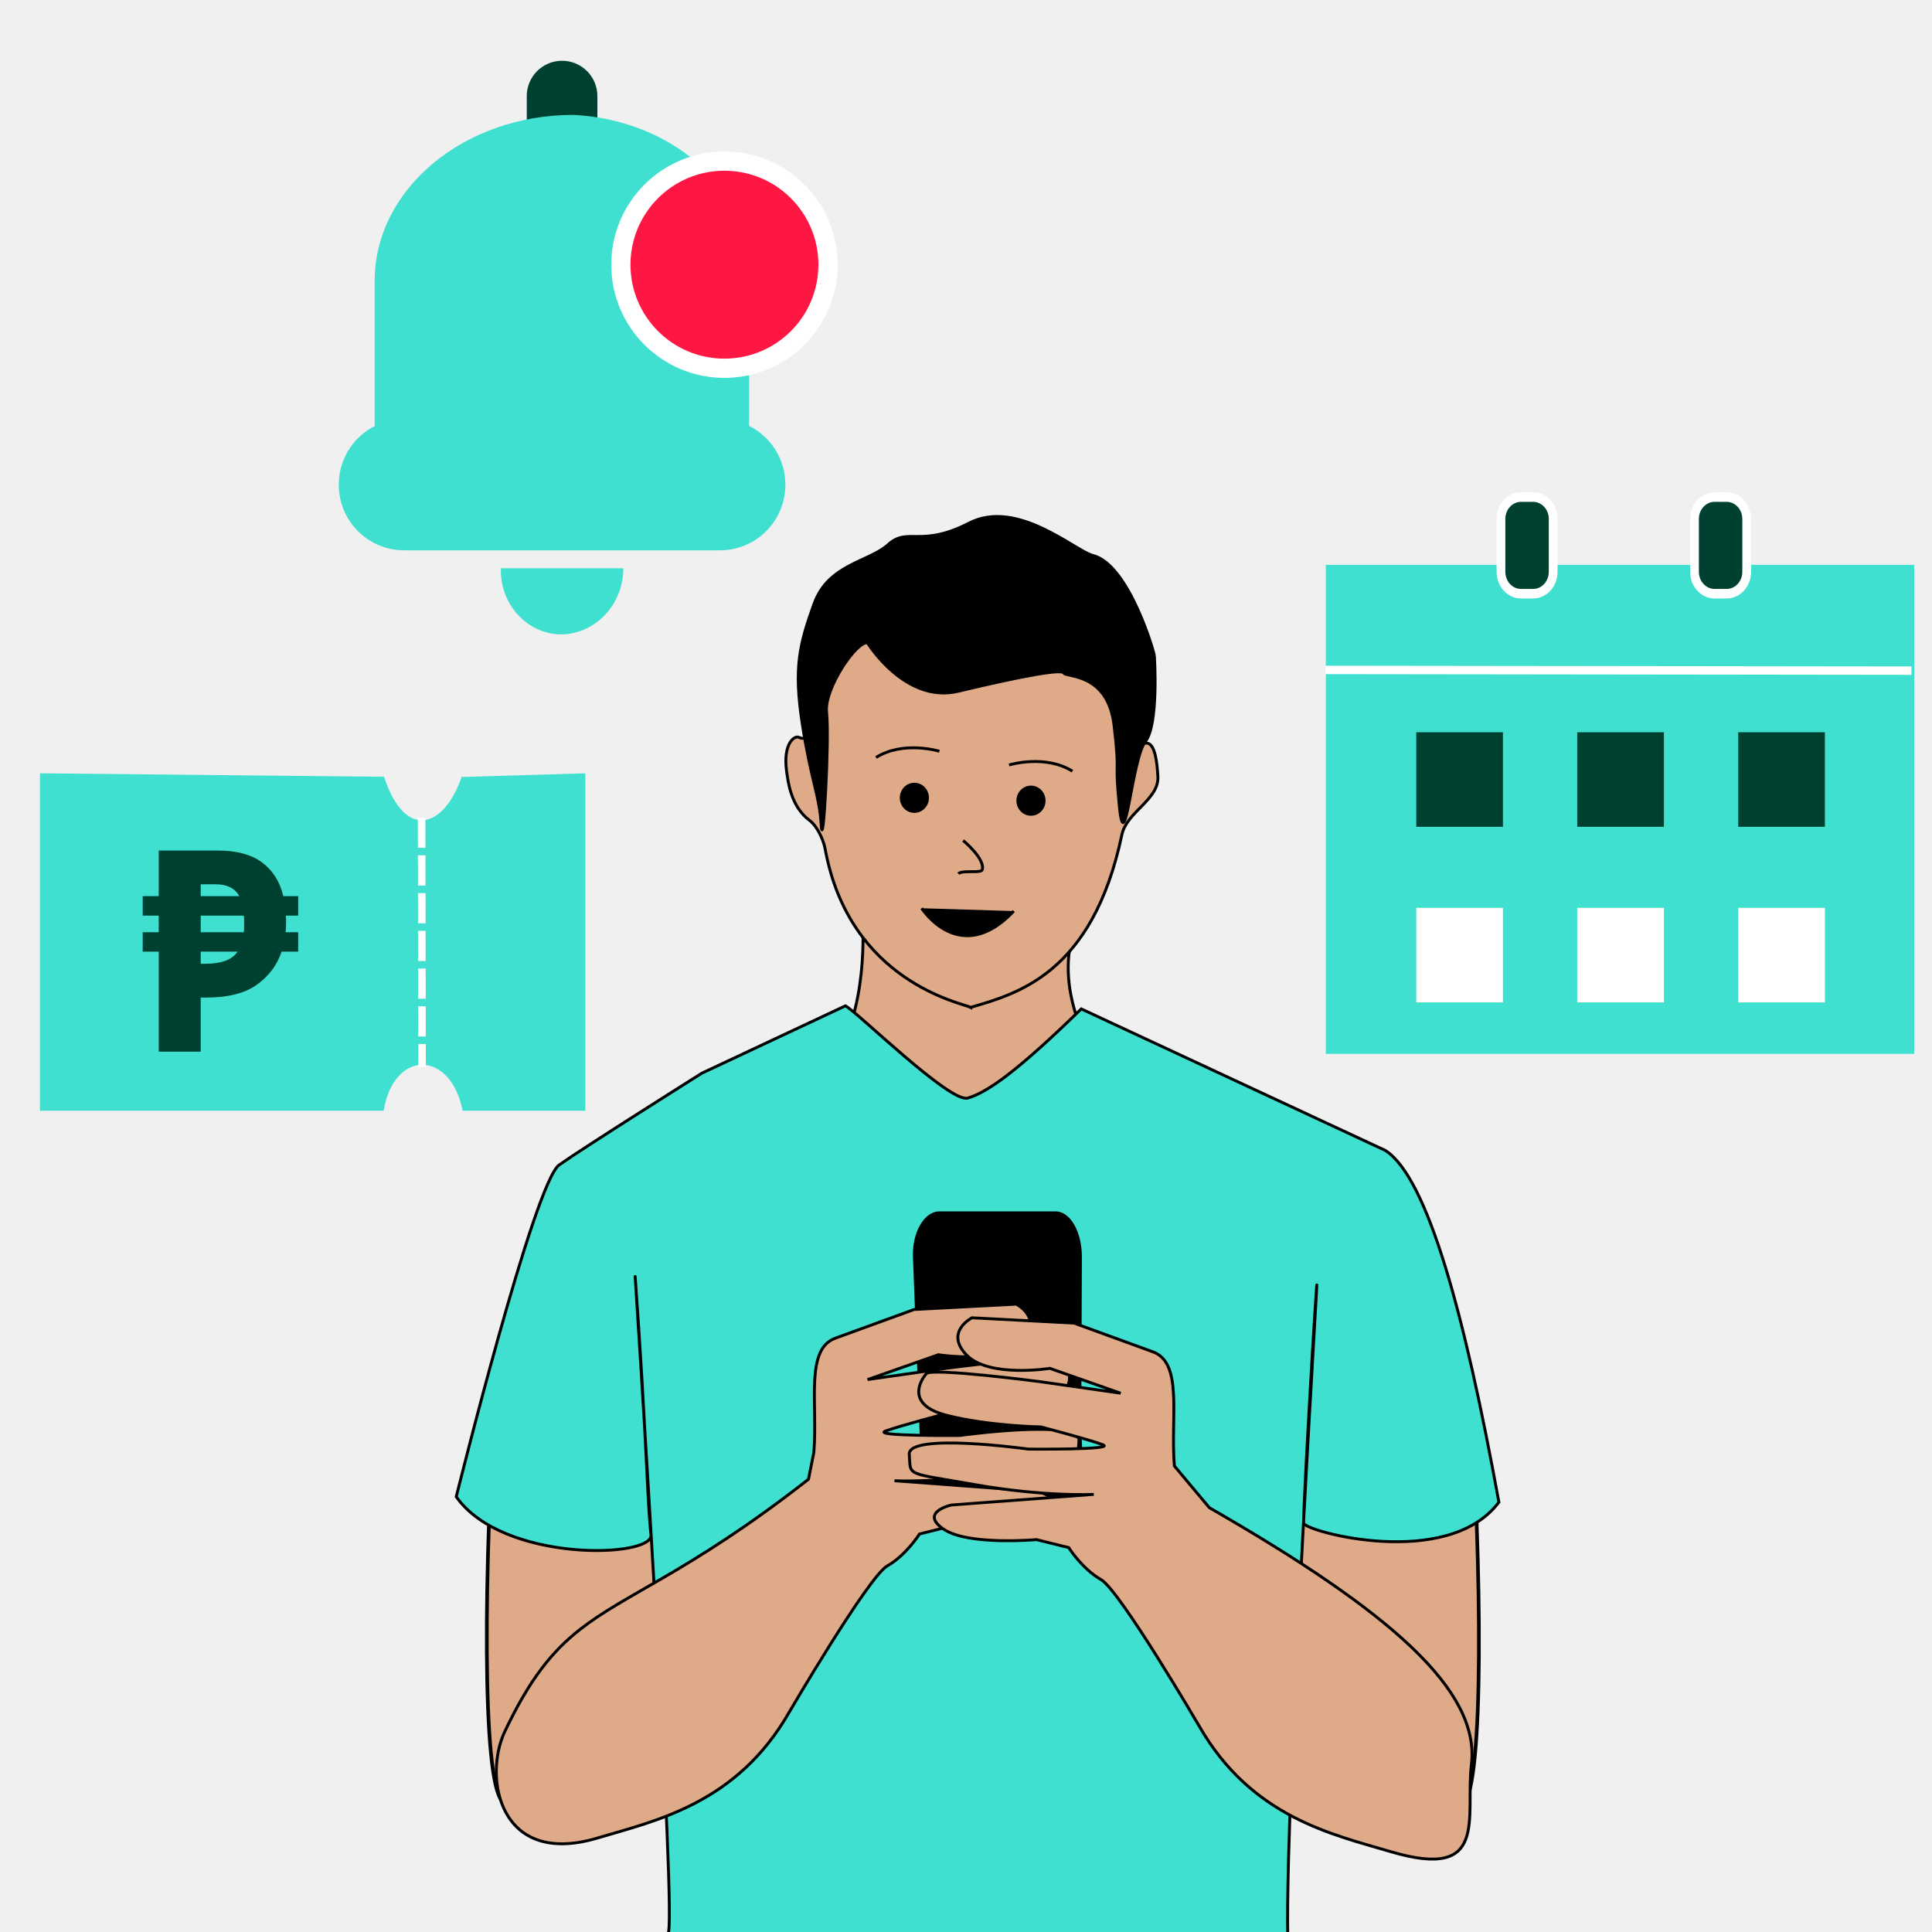
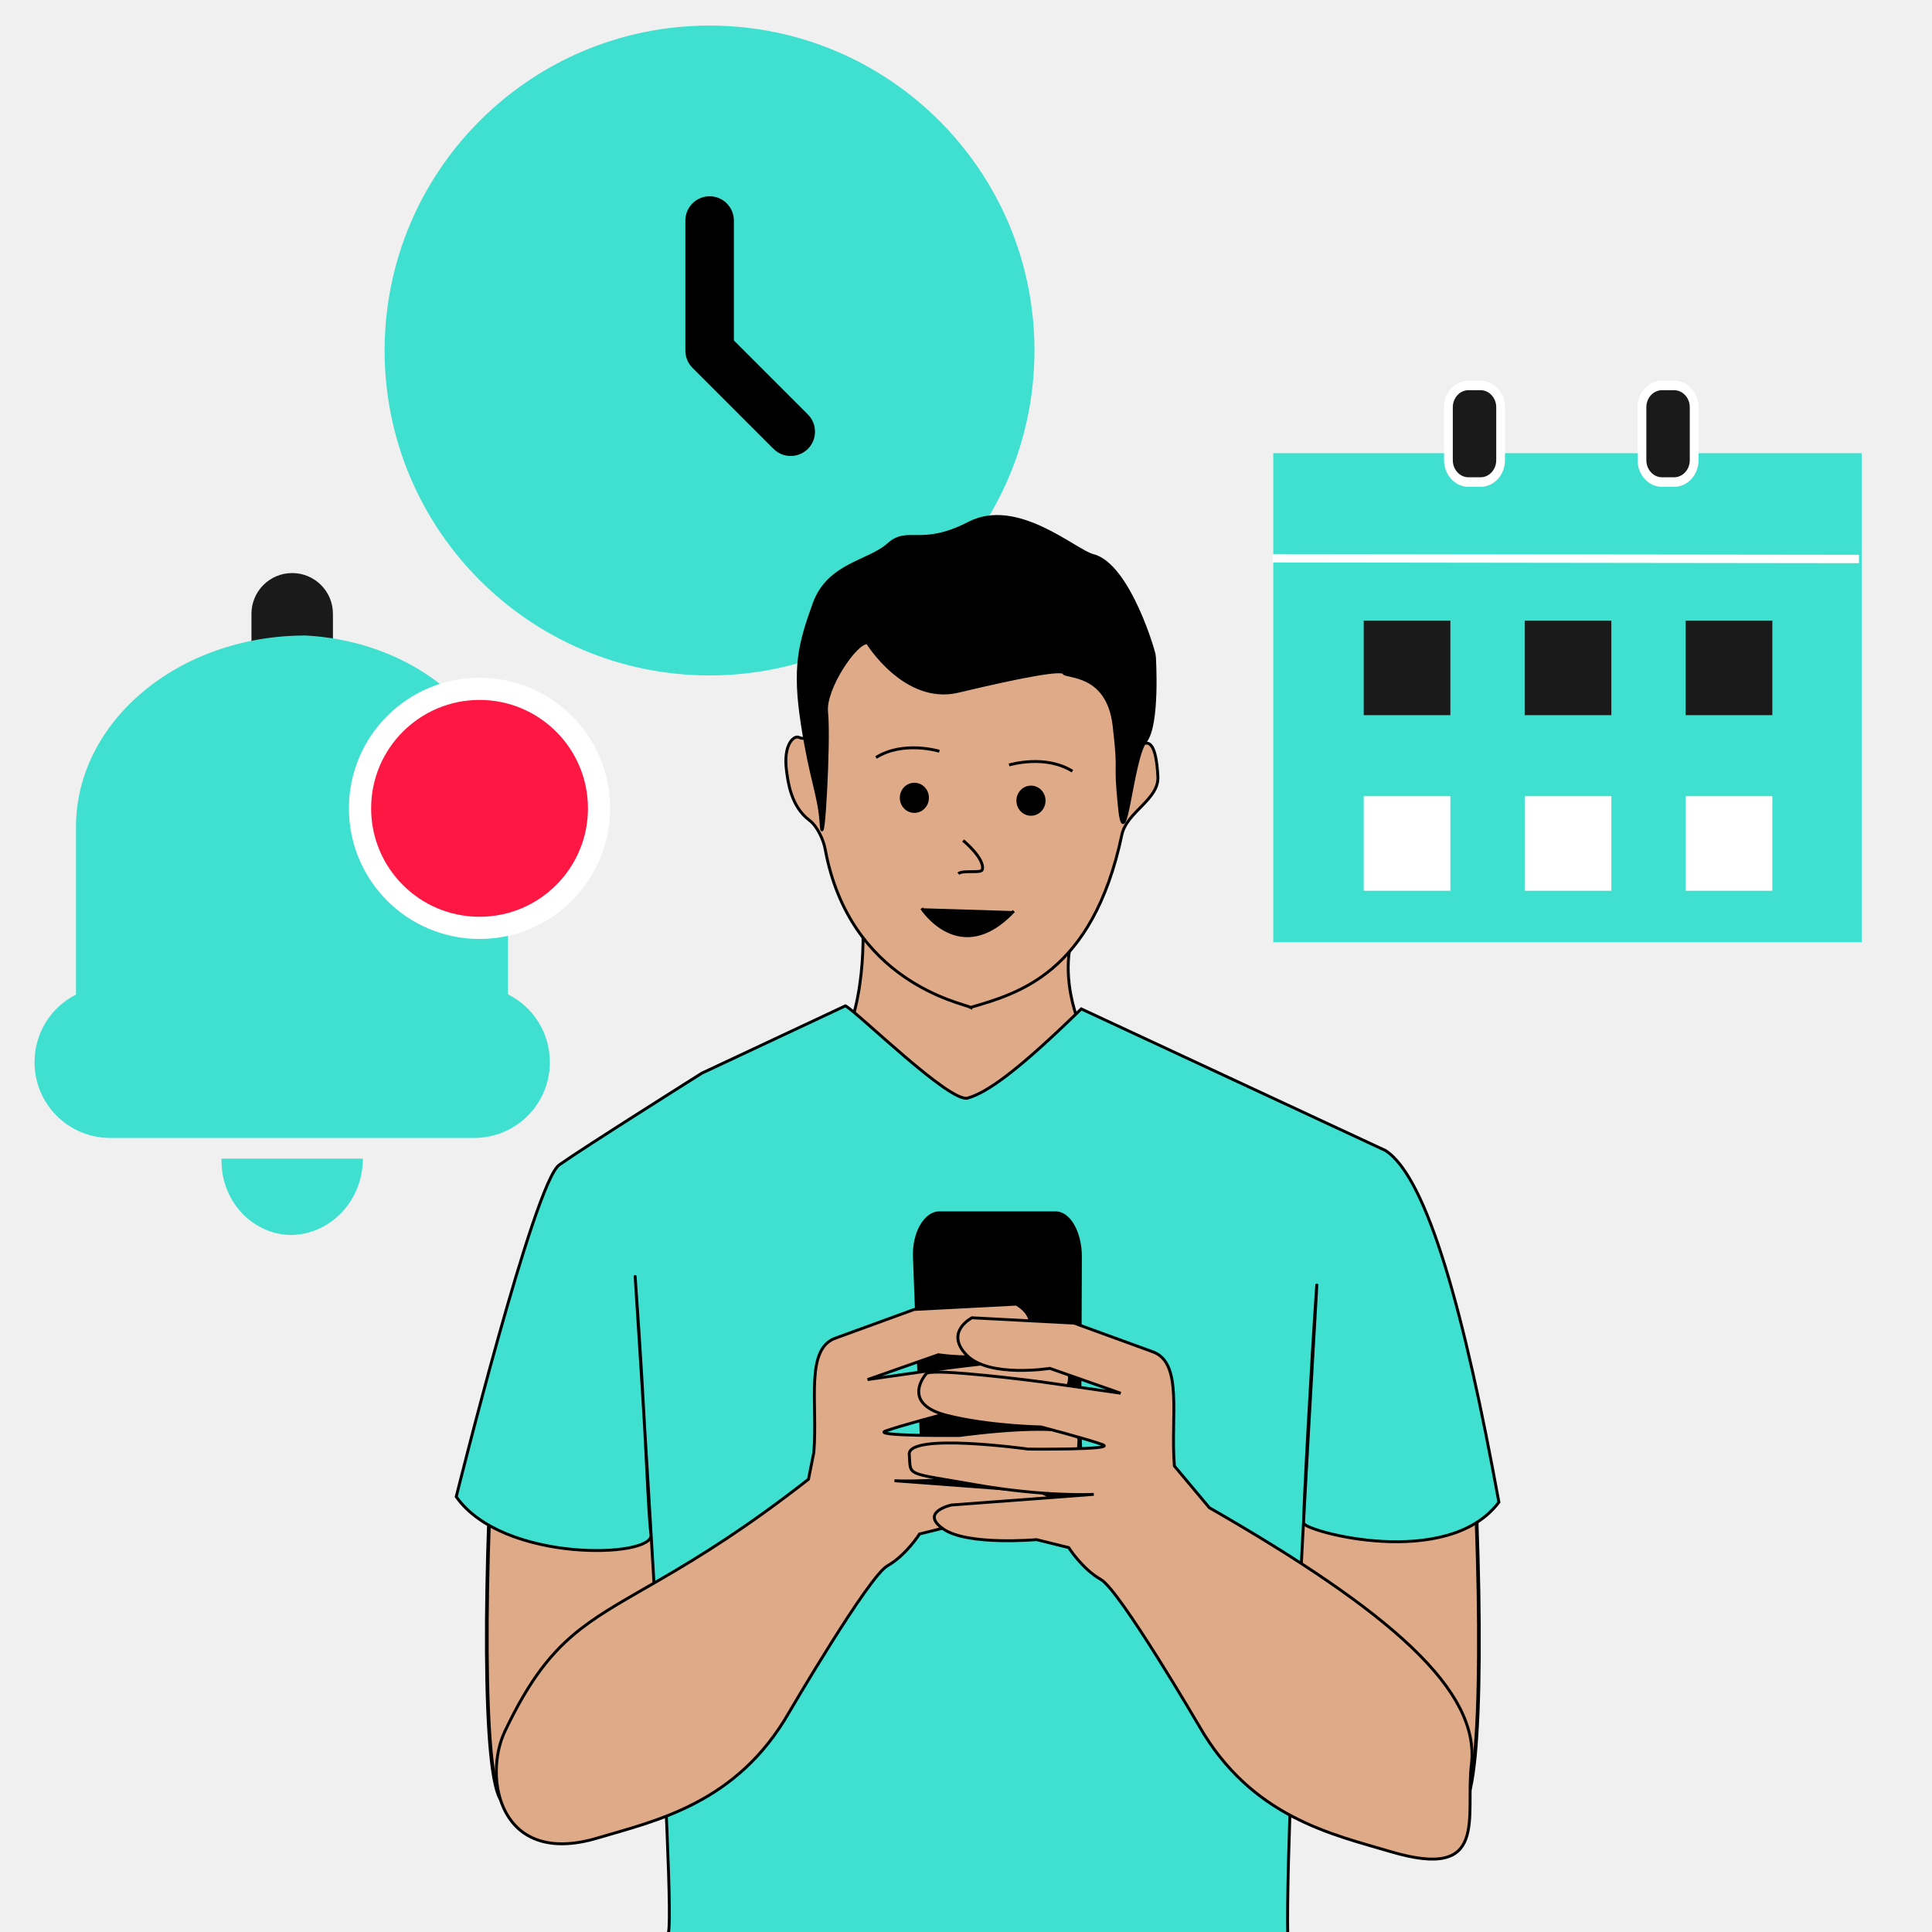
<svg xmlns="http://www.w3.org/2000/svg" width="512" height="512" viewBox="0 0 512 512" version="1.1" id="svg1" xml:space="preserve">
  <defs id="defs1" />
  <g id="layer1">
+     <g id="g4" style="fill:none" transform="matrix(37.50359,0,0,37.50359,-481.703,-142.9718)">
+       <path d="m 20.154,6.289 c 0,1.268 -1.028,2.296 -2.296,2.296 -1.268,0 -2.296,-1.028 -2.296,-2.296 0,-1.268 1.028,-2.296 2.296,-2.296 1.268,0 2.296,1.028 2.296,2.296 z" fill="#1c274c" id="path1-0" style="fill:#40e0d0;fill-opacity:1;stroke-width:0.23" />
+       <path fill-rule="evenodd" clip-rule="evenodd" d="m 17.858,5.199 c 0.095,0 0.172,0.077 0.172,0.172 v 0.847 l 0.523,0.523 c 0.067,0.067 0.067,0.176 0,0.243 -0.067,0.067 -0.176,0.067 -0.243,0 L 17.737,6.411 c -0.032,-0.032 -0.05,-0.076 -0.05,-0.122 V 5.371 c 0,-0.095 0.077,-0.172 0.172,-0.172 z" fill="#ffffff" id="path2-2" style="fill:#000000;fill-opacity:1;stroke-width:0.23" />
+     </g>
    <g id="g9" style="display:inline" transform="matrix(0.7714111,0,0,0.7642271,68.60701,120.3106)">
      <path style="display:inline;fill:#deaa87;fill-opacity:1;stroke:#000000;stroke-opacity:1" d="m 207.128,157.086 c 0,0 2.861,26.988 -6.092,46.365 -16.568,35.858 85.543,73.329 84.273,1.741 0,0 -14.215,-23.738 -2.901,-45.495 l -35.682,-31.33 z" id="path5" />
      <path style="display:inline;fill:#deaa87;fill-opacity:1;stroke:#000000;stroke-width:1.262;stroke-opacity:1" d="m 80.173,344.604 c -3.476,67.083 -2.557,132.502 6.426,122.032 l 53.505,-1.479 -5.096,-128.376 z" id="path14" />
      <path style="display:inline;fill:#deaa87;fill-opacity:1;stroke:#000000;stroke-width:1.262;stroke-opacity:1" d="m 417.26,345.812 c 3.476,67.083 2.557,132.502 -6.426,122.032 l -53.505,-1.479 -7.269,-128.376 z" id="path2" />
      <path style="display:inline;fill:#40e0d0;fill-opacity:1;stroke:#000000;stroke-width:1;stroke-dasharray:none;stroke-opacity:1" d="m 353.453,513.8 c -0.912,-49.978 11.608,-248.622 9.819,-223.453 -1.498,21.078 -4.619,78.625 -4.351,80.419 0.421,2.816 49.424,16.417 67.071,-7.279 C 414.364,299.145 401.594,250.961 386.999,241.521 L 282.518,192.426 c -22.146,21.829 -32.387,28.999 -39.002,30.921 -6.145,1.785 -37.85,-29.799 -42.024,-31.984 l -49.311,23.355 c 0,0 -40.387,25.65 -49.003,31.804 -8.615,6.154 -35.379,115.073 -35.379,115.073 15.984,22.97 67.853,21.271 66.909,13.212 -1.287,-10.988 -1.57,-35.553 -5.437,-89.513 -0.384,-5.366 14.852,229.209 11.172,227.807" id="path3" />
      <path style="baseline-shift:baseline;display:inline;overflow:visible;opacity:1;fill:#000000;stroke:none;stroke-width:3.339;stroke-dasharray:none;stroke-opacity:1;enable-background:accumulate;stop-color:#000000;stop-opacity:1;fill-opacity:1" d="m 273.741,262.642 h -40.049 c -4.98,0 -9.32,7.082 -8.99,15.836 l 2.148,56.924 c 0.33,8.754 1.002,34.12 5.982,34 l 47.353,-1.135 c 4.55,-0.109 2.297,-24.471 2.33,-33.243 l 0.215,-56.546 c 0.033,-8.773 -4.009,-15.836 -8.99,-15.836 z" id="path10" />
      <path style="display:inline;fill:#deaa87;fill-opacity:1;stroke:#000000;stroke-opacity:1" d="m 198.347,306.504 26.769,-9.846 35.077,-1.846 c 0,0 9.538,4.923 1.846,12.923 -7.692,8 -28.615,4.615 -28.615,4.615 l -24.308,8.615 27.692,-4 c 0,0 37.231,-4.923 39.077,-2.769 1.846,2.154 7.385,10.769 -7.077,14.462 -14.462,3.692 -32.308,4 -32.308,4 0,0 -16.308,4.308 -21.231,6.154 -4.923,1.846 25.538,1.538 25.538,1.538 0,0 41.538,-5.846 40.923,1.846 -0.615,7.692 1.846,6.154 -22.462,10.462 -24.308,4.308 -40.923,3.385 -40.923,3.385 l 48.923,3.692 c 0,0 11.077,2.462 2.769,8.308 -8.308,5.846 -32,3.692 -32,3.692 l -11.077,2.769 c 0,0 -4.615,7.385 -11.077,11.077 -6.462,3.692 -33.767,50.841 -33.767,50.841 -17.996,31.673 -45.931,37.549 -65.811,43.53 -33.842,10.182 -39.263,-21.154 -31.798,-37.002 8.573,-18.199 16.276,-27.828 25.995,-35.479 7.67,-6.038 16.596,-10.845 28.196,-17.66 12.807,-7.524 28.873,-17.497 50.107,-34.277 l 1.846,-9.337 c 1.398,-17.174 -3.17,-36.097 7.692,-39.692 z" id="path1-3" />
      <path style="display:inline;fill:#deaa87;fill-opacity:1;stroke:#000000;stroke-opacity:1" d="m 306.815,311.232 -26.769,-9.846 -35.077,-1.846 c 0,0 -9.538,4.923 -1.846,12.923 7.692,8 28.615,4.615 28.615,4.615 l 24.308,8.615 -27.692,-4 c 0,0 -37.231,-4.923 -39.077,-2.769 -1.846,2.154 -7.385,10.769 7.077,14.462 14.462,3.692 32.308,4 32.308,4 0,0 16.308,4.308 21.231,6.154 4.923,1.846 -25.538,1.538 -25.538,1.538 0,0 -41.538,-5.846 -40.923,1.846 0.615,7.692 -1.846,6.154 22.462,10.462 24.308,4.308 40.923,3.385 40.923,3.385 l -48.923,3.692 c 0,0 -11.077,2.462 -2.769,8.308 8.308,5.846 32,3.692 32,3.692 l 11.077,2.769 c 0,0 4.615,7.385 11.077,11.077 6.462,3.692 33.767,50.841 33.767,50.841 17.996,31.673 45.923,37.575 65.811,43.53 34.006,10.182 25.53,-11.861 27.696,-30.226 3.024,-25.644 -27.581,-52.86 -90.042,-89.068 L 314.507,350.925 c -1.398,-17.174 3.17,-36.097 -7.692,-39.692 z" id="path1" />
      <g id="g1">
        <path style="display:inline;fill:#deaa87;fill-opacity:1;stroke:#000000;stroke-opacity:1" d="m 244.55,191.898 c 15.684,-4.681 41.814,-11.431 51.907,-59.809 1.679,-8.047 12.801,-12.227 12.385,-20.223 -1.206,-23.199 -9.837,-3.379 -9.95,-9.389 -0.662,-35.276 -52.052,-69.984 -13.874,-56.787 -31.578,-38.938 -65.198,-1.298 -89.592,23.899 -3.878,4.005 -2.614,32.347 -9.858,28.687 -1.664,-0.841 -5.561,2.31 -4.282,11.708 0.506,3.719 1.442,12.248 7.964,17.143 2.456,1.843 4.694,6.583 5.272,9.783 8.351,46.224 47.025,53.473 50.027,54.989 z" id="path4" />
        <path style="display:inline;fill:#000000;fill-opacity:1;stroke:#000000;stroke-opacity:1" d="m 209.091,65.498 c 0,0 12.896,21.183 31.145,16.784 22.033,-5.312 35.712,-7.839 36.327,-6.301 0.615,1.538 15.077,-0.308 17.231,18.154 2.154,18.462 0.039,10.401 1.846,28.308 1.895,18.774 4.308,-16.923 8.923,-22.769 4.615,-5.846 3.077,-29.538 3.077,-29.538 0.238,-0.522 -8.693,-31.782 -21.077,-34.923 -6.185,-1.569 -25.982,-19.872 -42.615,-11.231 -16.609,8.628 -20.923,1.231 -27.692,7.385 -6.769,6.154 -20.615,6.769 -25.538,20.615 -4.923,13.846 -7.077,21.846 -4,41.846 3.077,20 5.846,24.308 6.462,34.769 0.615,10.462 2.876,-29.265 1.846,-39.077 -0.862,-8.213 10.334,-24.766 14.066,-24.022 z" id="path6" />
        <path style="display:inline;fill:none;fill-opacity:1;stroke:#000000;stroke-opacity:1" d="m 257.715,107.843 c 0.308,-0.087 12.395,-3.748 21.774,2.155" id="path7-0" />
        <path style="display:inline;fill:none;fill-opacity:1;stroke:#000000;stroke-opacity:1" d="m 233.778,103.087 c -0.308,-0.087 -12.395,-3.748 -21.774,2.155" id="path7-0-8" />
        <ellipse style="fill:#000000;fill-opacity:1;stroke:none;stroke-opacity:1" id="path7" cx="225.186" cy="119.229" rx="5.004" ry="5.222" />
        <ellipse style="fill:#000000;fill-opacity:1;stroke:none;stroke-opacity:1" id="path7-4" cx="265.242" cy="120.222" rx="5.004" ry="5.222" />
        <path style="fill:none;fill-opacity:1;stroke:#000000;stroke-opacity:1" d="m 241.939,134.024 c 0,0 7.556,6.276 6.582,10.105 -0.365,1.435 -6.791,0.002 -8.214,1.426" id="path8" />
        <path style="fill:#000000;fill-opacity:1;stroke:#000000;stroke-opacity:1" d="m 227.688,157.522 c 0,0 13.163,20.778 31.657,0.979" id="path9" />
      </g>
    </g>
-     <g id="g13" transform="translate(21.90645,54.41625)">
+     <g id="g13" transform="translate(7.981884,24.82655)">
      <rect style="fill:#40e0d0;fill-opacity:1;stroke:none;stroke-width:1.114;stroke-dasharray:none;stroke-opacity:1" id="rect2" width="155.932" height="129.595" x="329.449" y="95.274" ry="0" rx="0" />
      <g id="g3" transform="matrix(1.06651,0,0,1.163368,134.5343,-99.11873)" style="fill:#ffffff;fill-opacity:1">
        <rect style="fill:#ffffff;fill-opacity:1;stroke:none;stroke-width:1;stroke-dasharray:none;stroke-opacity:1" id="rect3" width="21.538" height="21.538" x="245.231" y="245.231" />
        <rect style="fill:#ffffff;fill-opacity:1;stroke:none;stroke-width:1;stroke-dasharray:none;stroke-opacity:1" id="rect3-9" width="21.538" height="21.538" x="285.231" y="245.231" />
        <rect style="fill:#ffffff;fill-opacity:1;stroke:none;stroke-width:1;stroke-dasharray:none;stroke-opacity:1" id="rect3-2" width="21.538" height="21.538" x="205.231" y="245.231" />
      </g>
-       <g id="g3-1" transform="matrix(1.06651,0,0,1.163368,134.5343,-145.6535)" style="fill:#ffffff;fill-opacity:1">
-         <rect style="fill:#004030;fill-opacity:1;stroke:none;stroke-width:1;stroke-dasharray:none;stroke-opacity:1" id="rect3-7" width="21.538" height="21.538" x="245.231" y="245.231" />
-         <rect style="fill:#004030;fill-opacity:1;stroke:none;stroke-width:1;stroke-dasharray:none;stroke-opacity:1" id="rect3-9-1" width="21.538" height="21.538" x="285.231" y="245.231" />
-         <rect style="fill:#004030;fill-opacity:1;stroke:none;stroke-width:1;stroke-dasharray:none;stroke-opacity:1" id="rect3-2-8" width="21.538" height="21.538" x="205.231" y="245.231" />
+       <g id="g3-1" transform="matrix(1.06651,0,0,1.163368,134.5343,-145.6535)" style="fill:#1a1a1a;fill-opacity:1">
+         <rect style="fill:#1a1a1a;fill-opacity:1;stroke:none;stroke-width:1;stroke-dasharray:none;stroke-opacity:1" id="rect3-7" width="21.538" height="21.538" x="245.231" y="245.231" />
+         <rect style="fill:#1a1a1a;fill-opacity:1;stroke:none;stroke-width:1;stroke-dasharray:none;stroke-opacity:1" id="rect3-9-1" width="21.538" height="21.538" x="285.231" y="245.231" />
+         <rect style="fill:#1a1a1a;fill-opacity:1;stroke:none;stroke-width:1;stroke-dasharray:none;stroke-opacity:1" id="rect3-2-8" width="21.538" height="21.538" x="205.231" y="245.231" />
      </g>
      <path style="fill:#000000;fill-opacity:1;stroke:#ffffff;stroke-width:2.228;stroke-dasharray:none;stroke-opacity:1" d="m 329.334,123.117 155.328,0.194" id="path11" />
-       <g id="g11" transform="matrix(1.06651,0,0,1.163368,-13.97257,28.45153)">
-         <rect style="fill:#004030;fill-opacity:1;stroke:#ffffff;stroke-width:2.178;stroke-dasharray:none;stroke-opacity:1" id="rect11" width="12.969" height="22.015" x="365.527" y="41.999" ry="4.984" />
-         <rect style="fill:#004030;fill-opacity:1;stroke:#ffffff;stroke-width:2.178;stroke-dasharray:none;stroke-opacity:1" id="rect11-2" width="12.969" height="22.015" x="413.619" y="41.999" ry="4.984" />
+       <g id="g11" transform="matrix(1.06651,0,0,1.163368,-13.97257,28.45153)" style="fill:#1a1a1a;fill-opacity:1">
+         <rect style="fill:#1a1a1a;fill-opacity:1;stroke:#ffffff;stroke-width:2.178;stroke-dasharray:none;stroke-opacity:1" id="rect11" width="12.969" height="22.015" x="365.527" y="41.999" ry="4.984" />
+         <rect style="fill:#1a1a1a;fill-opacity:1;stroke:#ffffff;stroke-width:2.178;stroke-dasharray:none;stroke-opacity:1" id="rect11-2" width="12.969" height="22.015" x="413.619" y="41.999" ry="4.984" />
      </g>
    </g>
-     <g id="g12" transform="translate(-17.71715,49.85366)" style="display:inline">
+     <g id="g12" transform="translate(-17.71715,49.85366)" style="display:none">
      <path id="rect1" style="fill:#40e0d0;stroke:none;stroke-width:1;stroke-dasharray:none;stroke-opacity:1" d="m 28.308,155.077 91.187,0.925 c 5.692,17.233 15.989,13.381 20.555,0.054 l 32.791,-0.979 -3e-5,89.424 h -32.533 c -3.106,-16.085 -18.209,-16.365 -20.923,0 H 28.308 Z" />
      <path style="fill:#ffffff;fill-opacity:1;stroke:#ffffff;stroke-width:2;stroke-dasharray:8, 2;stroke-dashoffset:0;stroke-opacity:1" d="m 129.451,166.822 0.113,63.756 0.004,2.317" id="path12" />
-       <text xml:space="preserve" style="font-style:normal;font-variant:normal;font-weight:bold;font-stretch:normal;font-size:74.667px;font-family:Nunito;-inkscape-font-specification:'Nunito Bold';text-align:start;writing-mode:lr-tb;direction:ltr;text-anchor:start;fill:#004030;fill-opacity:1;stroke:none;stroke-width:2;stroke-dasharray:8, 2;stroke-dashoffset:0;stroke-opacity:1" x="54.782" y="228.854" id="text13">
+       <text xml:space="preserve" style="font-style:normal;font-variant:normal;font-weight:bold;font-stretch:normal;font-size:74.667px;font-family:Nunito;-inkscape-font-specification:'Nunito Bold';text-align:start;writing-mode:lr-tb;direction:ltr;text-anchor:start;fill:#1a1a1a;fill-opacity:1;stroke:none;stroke-width:2;stroke-dasharray:8, 2;stroke-dashoffset:0;stroke-opacity:1" x="54.782" y="228.854" id="text13">
        <tspan id="tspan13" x="54.782" y="228.854">₱</tspan>
      </text>
    </g>
-     <g id="g10" transform="translate(-107.0451,11.31371)">
+     <g id="g10" transform="matrix(1.15381,0,0,1.15381,-217.9396,146.342)">
      <path style="fill:#40e0d0;fill-opacity:1;stroke:none;stroke-width:5" id="rect8" width="26.923" height="13.846" x="77.692" y="142" ry="0" rx="0" d="m 77.692,142 h 26.923 v 0 A 13.846,13.846 135 0 1 90.769,155.846 13.428,13.428 46.477 0 1 77.692,142.077 Z" transform="matrix(1.20568,0,0,1.266667,146.1003,-40.58311)" />
-       <rect style="fill:#004030;fill-opacity:1;stroke:none;stroke-width:5" id="rect10" width="18.711" height="33.941" x="246.644" y="4.787" ry="9.356" />
+       <rect style="fill:#1a1a1a;fill-opacity:1;stroke:none;stroke-width:5" id="rect10" width="18.711" height="33.941" x="246.644" y="4.787" ry="9.356" />
      <path id="rect4" style="fill:#40e0d0;fill-opacity:1;stroke:none;stroke-width:6.775" d="m 259.029,19.13 a 52.694,43.997 0 0 0 -52.693,43.998 v 38.469 c -5.656,2.868 -9.516,8.733 -9.516,15.531 0,9.643 7.763,17.406 17.406,17.406 h 83.547 c 9.643,0 17.406,-7.763 17.406,-17.406 0,-6.837 -3.903,-12.728 -9.611,-15.578 V 63.128 A 49.712,41.508 0 0 0 259.029,19.13 Z" />
      <ellipse style="fill:#ff1744;fill-opacity:1;stroke:#ffffff;stroke-width:5.098;stroke-opacity:1" id="path13" cx="191.984" cy="70.144" rx="27.451" ry="27.451" transform="translate(107.0451,-11.31371)" />
    </g>
  </g>
</svg>
